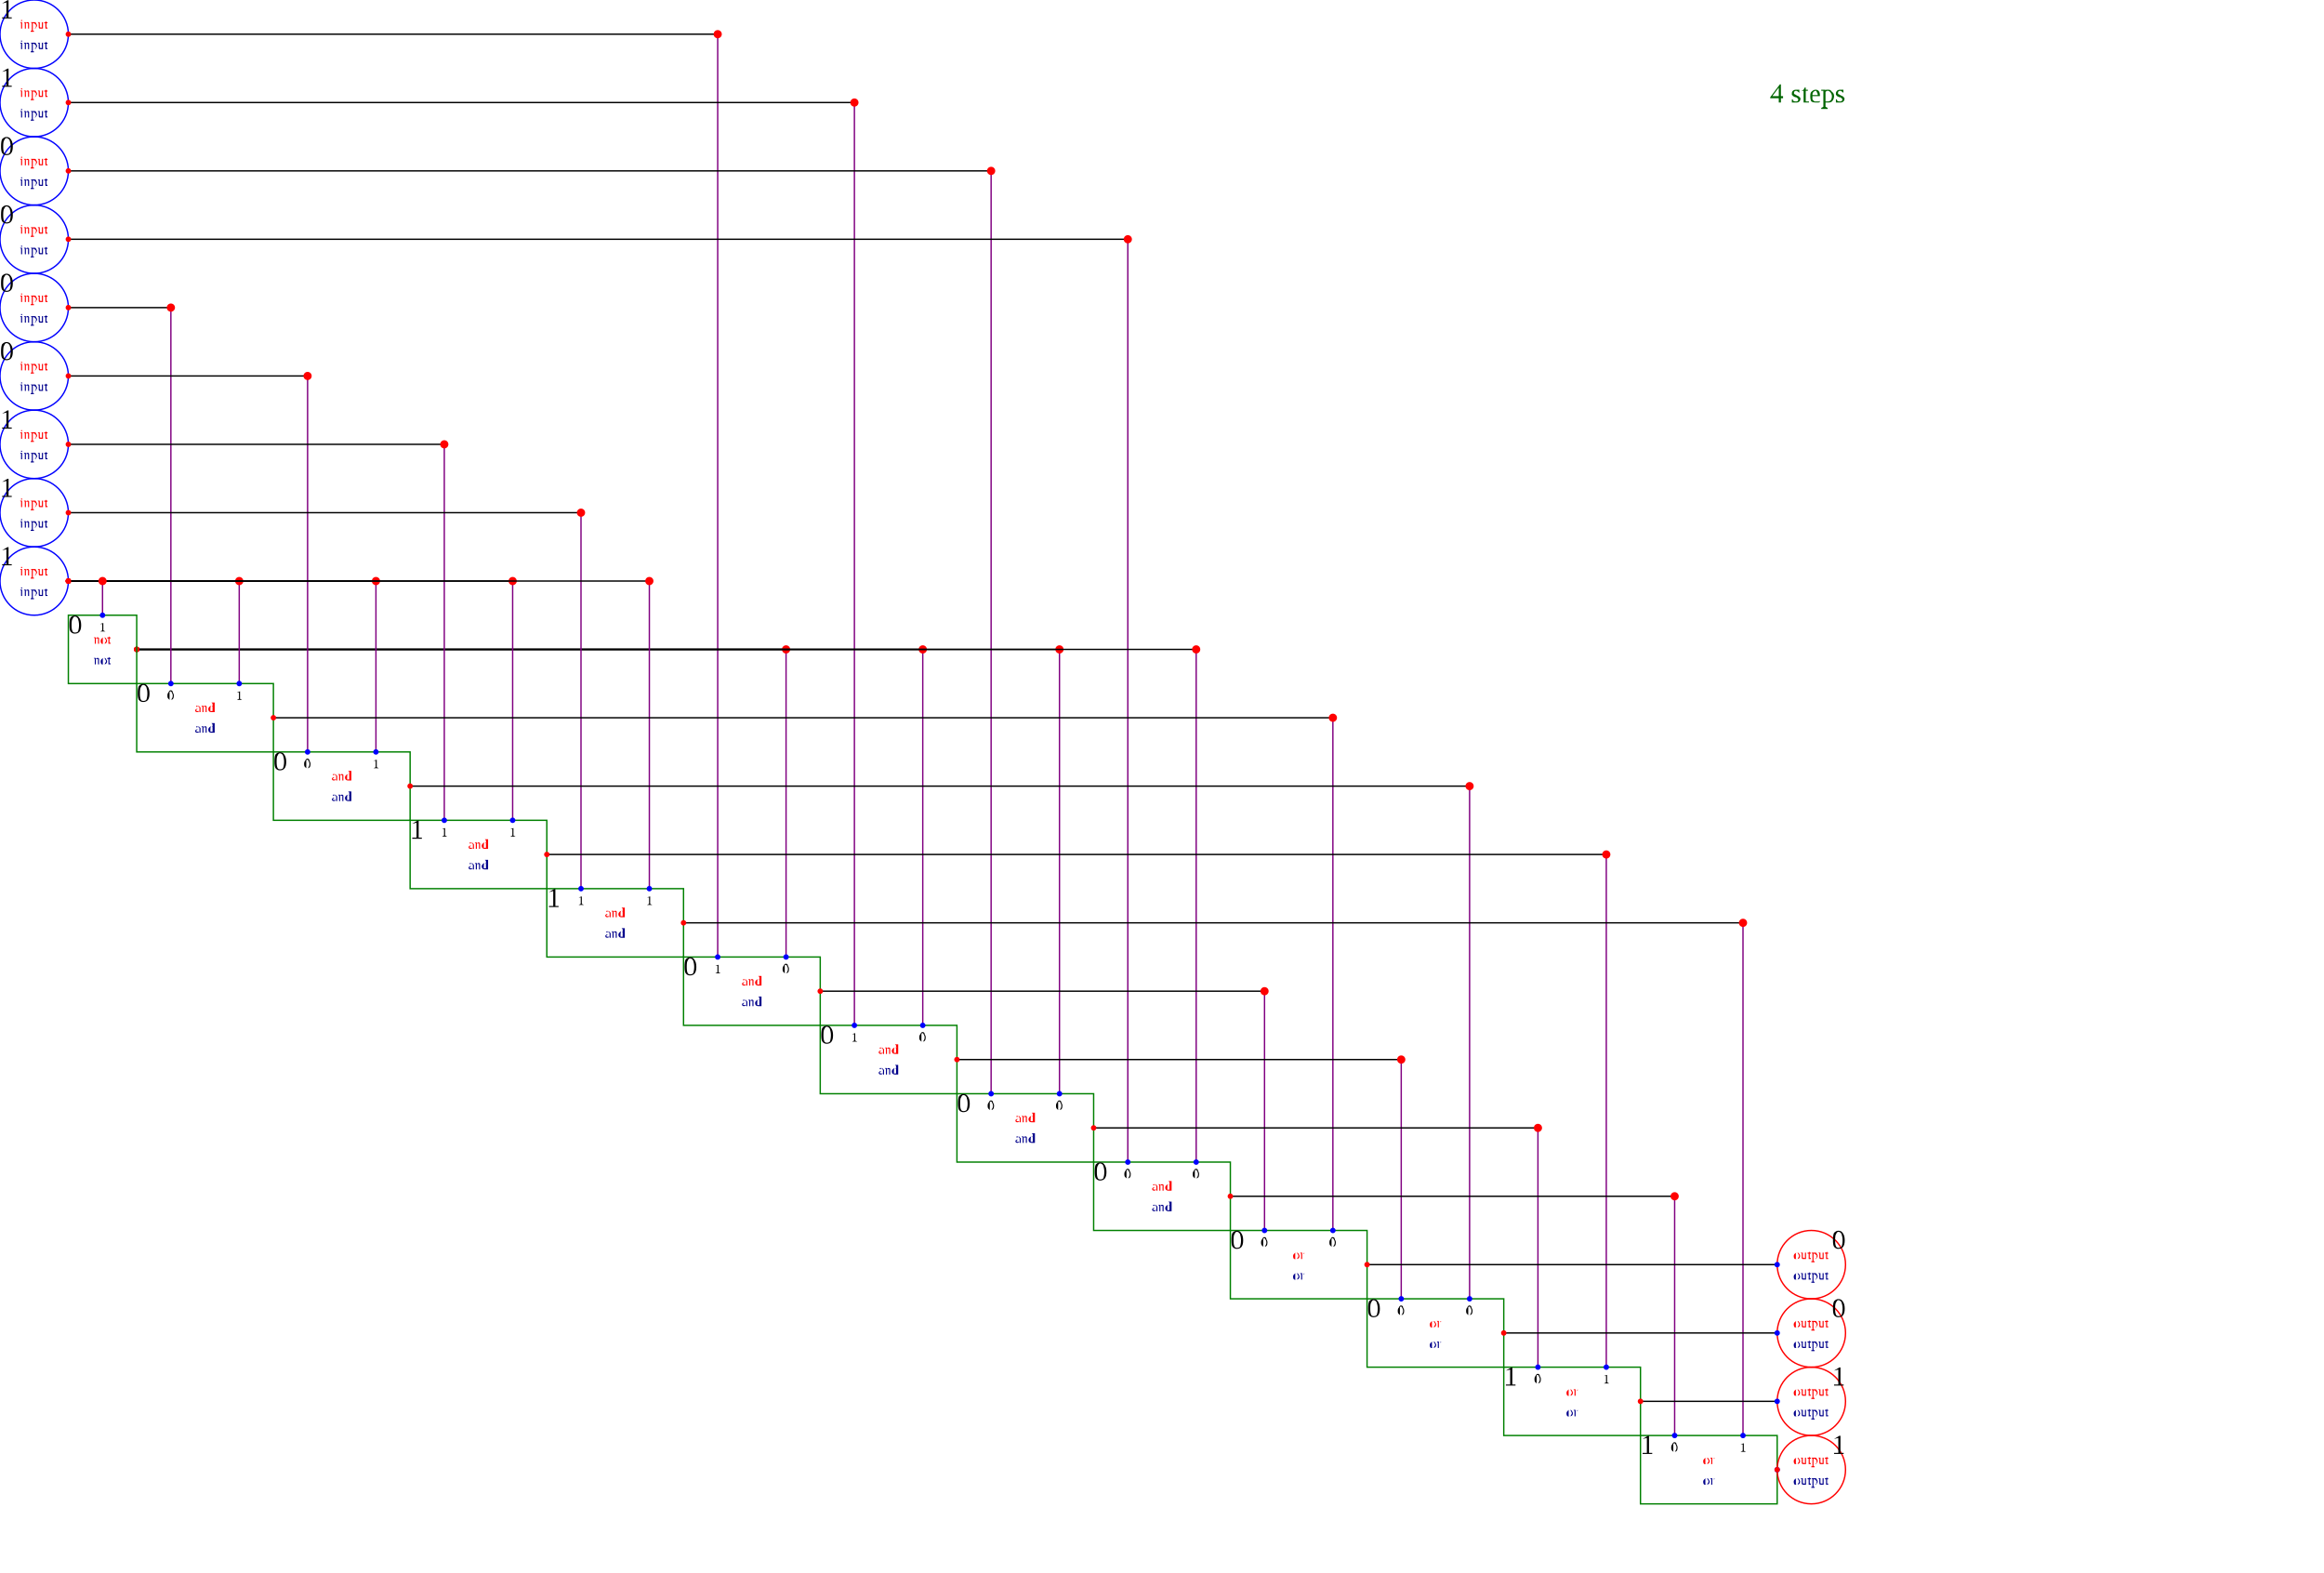
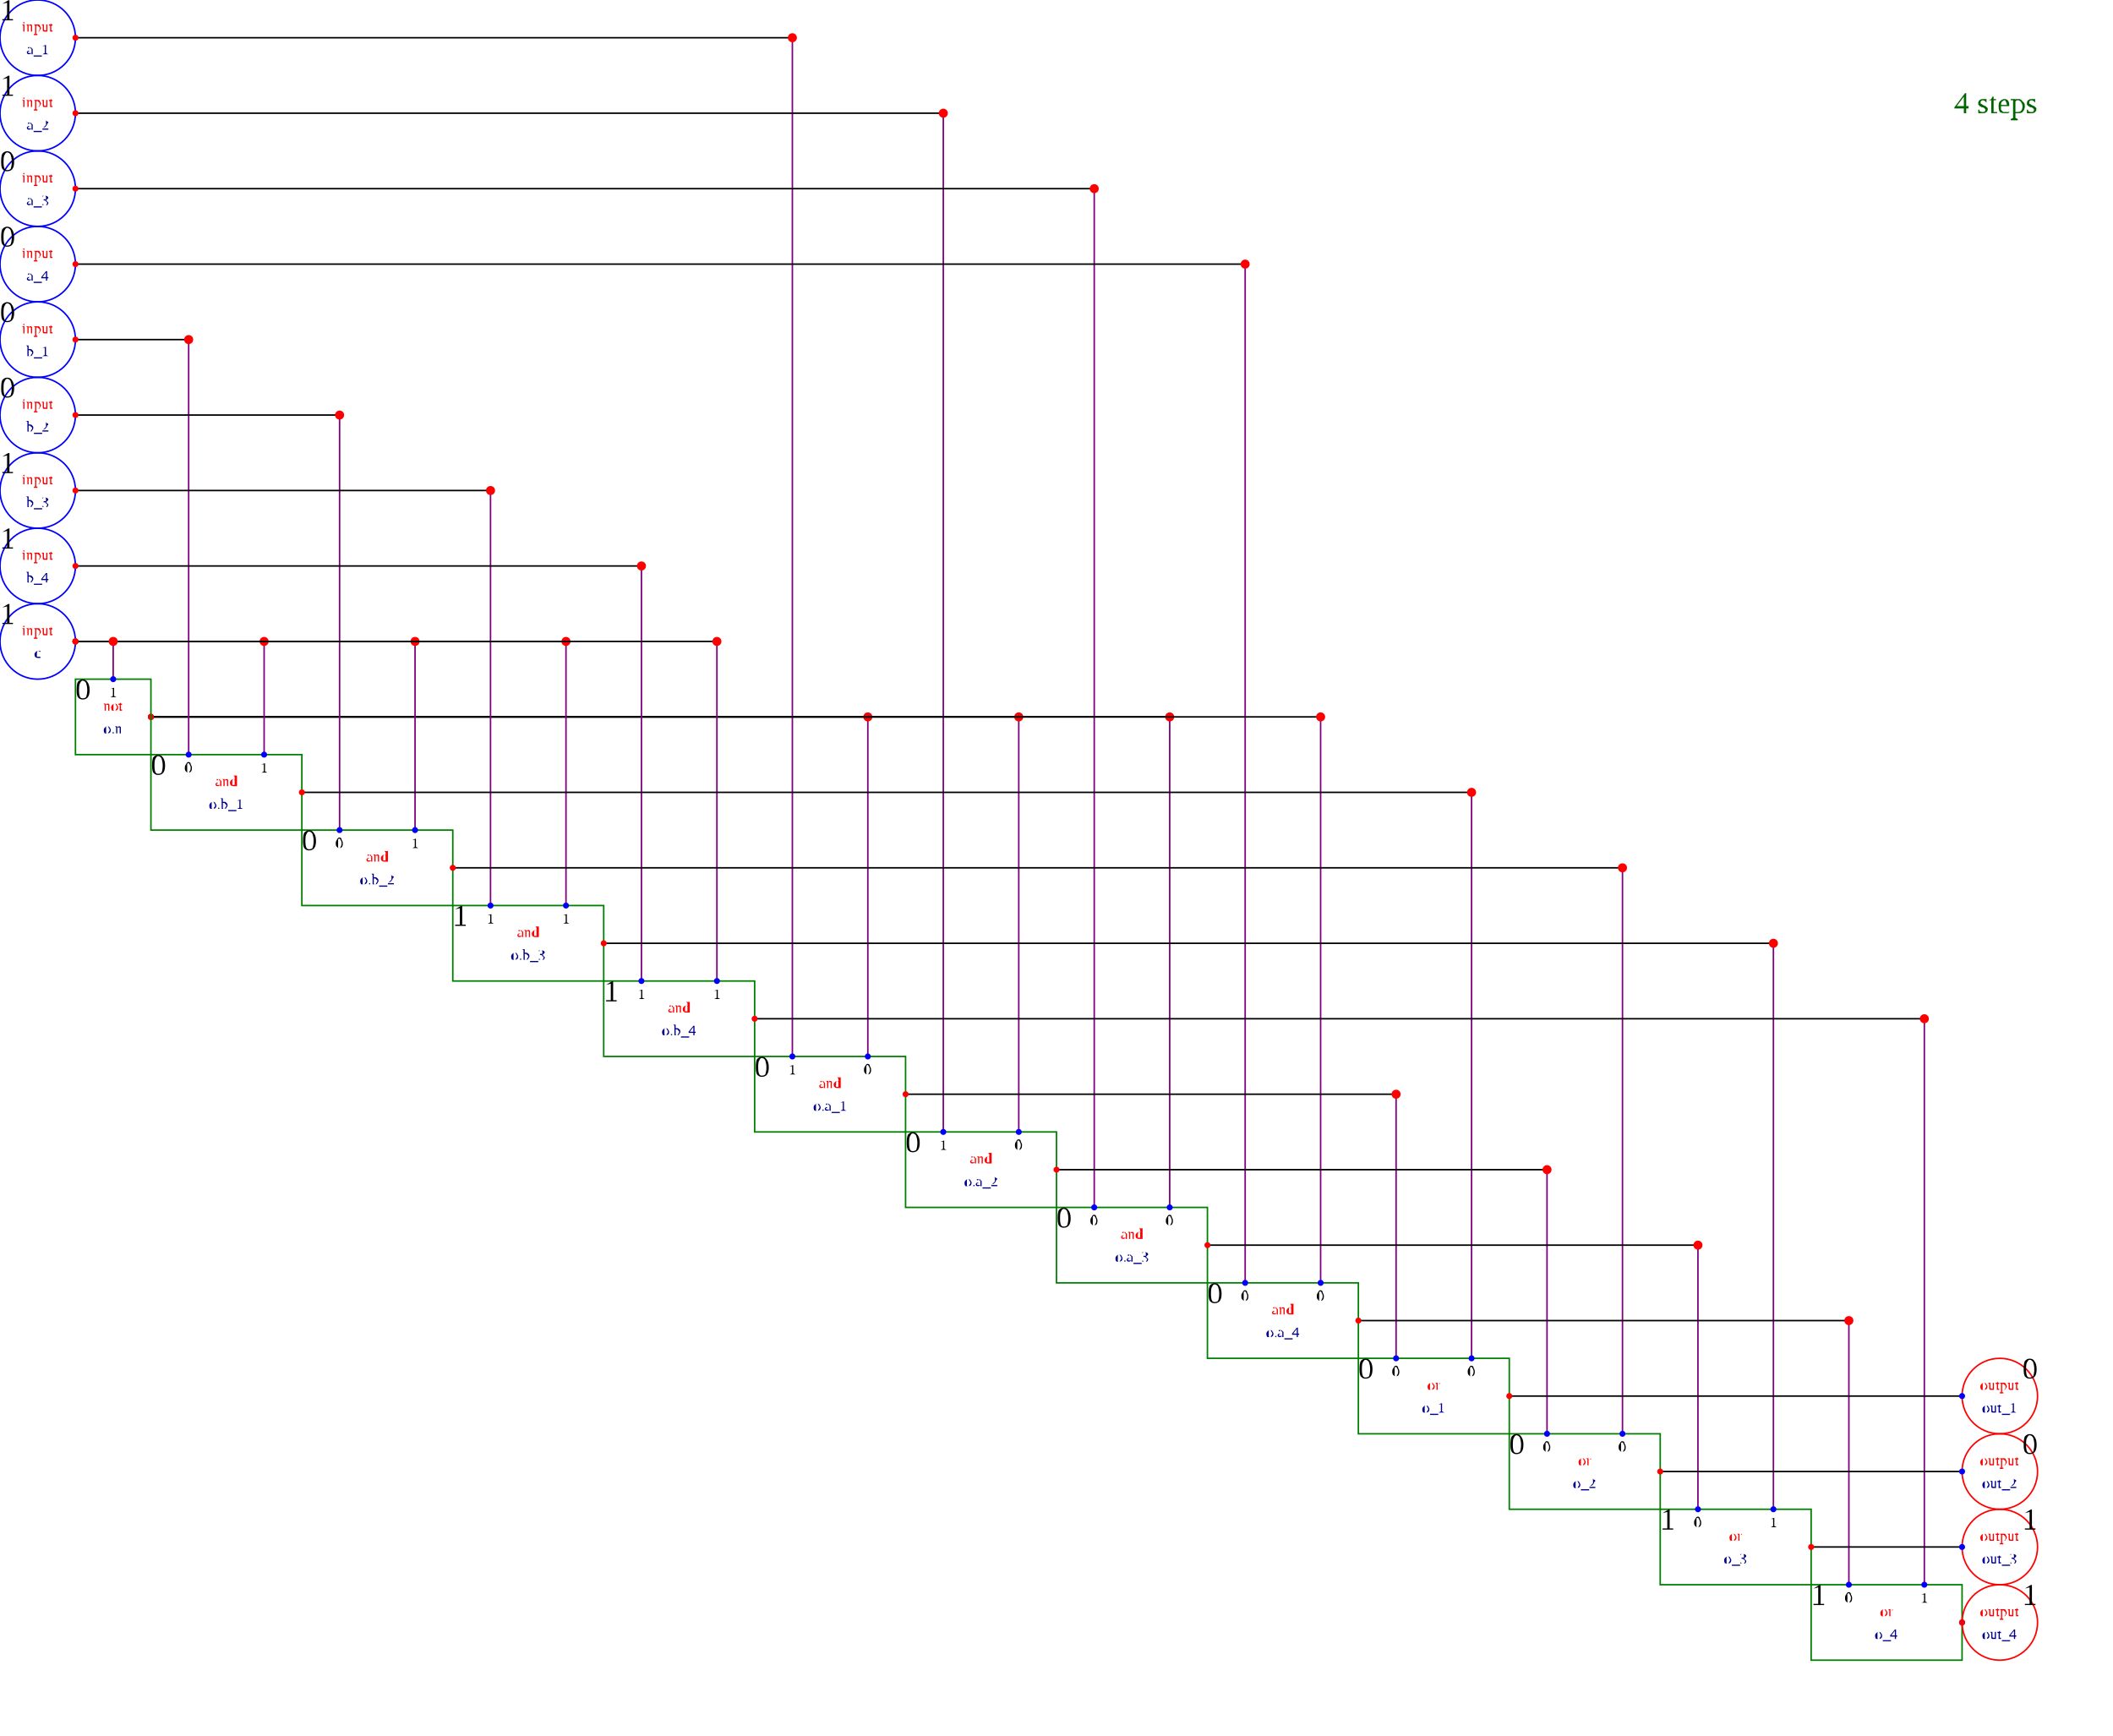
- <svg xmlns="http://www.w3.org/2000/svg" height="100%" viewBox="0 0 34 23" width="100%">
+ <svg xmlns="http://www.w3.org/2000/svg" height="100%" viewBox="0 0 28 23" width="100%">
  <text fill="darkGreen" font-size="0.4" stroke-width="0.04" text-anchor="end" x="27" y="1.5">4 steps</text>
  <circle cx="0.5" cy="0.5" fill="transparent" font-size="0.2" r="0.5" stroke="blue" stroke-width="0.02" />
  <text dominant-baseline="hanging" fill="black" font-size="0.4" stroke-width="0.04" text-anchor="start" x="0" y="0">1</text>
  <text dominant-baseline="auto" fill="red" font-size="0.2" stroke-width="0.02" text-anchor="middle" x="0.5" y="0.417">input</text>
-   <text dominant-baseline="hanging" fill="darkblue" font-size="0.2" stroke-width="0.02" text-anchor="middle" x="0.5" y="0.583">input</text>
+   <text dominant-baseline="hanging" fill="darkblue" font-size="0.2" stroke-width="0.02" text-anchor="middle" x="0.5" y="0.583">a_1</text>
  <circle cx="0.5" cy="1.5" fill="transparent" font-size="0.2" r="0.5" stroke="blue" stroke-width="0.02" />
  <text dominant-baseline="hanging" fill="black" font-size="0.4" stroke-width="0.04" text-anchor="start" x="0" y="1">1</text>
  <text dominant-baseline="auto" fill="red" font-size="0.2" stroke-width="0.02" text-anchor="middle" x="0.5" y="1.417">input</text>
-   <text dominant-baseline="hanging" fill="darkblue" font-size="0.2" stroke-width="0.02" text-anchor="middle" x="0.5" y="1.583">input</text>
+   <text dominant-baseline="hanging" fill="darkblue" font-size="0.2" stroke-width="0.02" text-anchor="middle" x="0.5" y="1.583">a_2</text>
  <circle cx="0.5" cy="2.5" fill="transparent" font-size="0.2" r="0.5" stroke="blue" stroke-width="0.02" />
  <text dominant-baseline="hanging" fill="black" font-size="0.4" stroke-width="0.04" text-anchor="start" x="0" y="2">0</text>
  <text dominant-baseline="auto" fill="red" font-size="0.2" stroke-width="0.02" text-anchor="middle" x="0.5" y="2.417">input</text>
-   <text dominant-baseline="hanging" fill="darkblue" font-size="0.2" stroke-width="0.02" text-anchor="middle" x="0.5" y="2.583">input</text>
+   <text dominant-baseline="hanging" fill="darkblue" font-size="0.2" stroke-width="0.02" text-anchor="middle" x="0.5" y="2.583">a_3</text>
  <circle cx="0.5" cy="3.5" fill="transparent" font-size="0.2" r="0.5" stroke="blue" stroke-width="0.02" />
  <text dominant-baseline="hanging" fill="black" font-size="0.4" stroke-width="0.04" text-anchor="start" x="0" y="3">0</text>
  <text dominant-baseline="auto" fill="red" font-size="0.2" stroke-width="0.02" text-anchor="middle" x="0.5" y="3.417">input</text>
-   <text dominant-baseline="hanging" fill="darkblue" font-size="0.2" stroke-width="0.02" text-anchor="middle" x="0.5" y="3.583">input</text>
+   <text dominant-baseline="hanging" fill="darkblue" font-size="0.2" stroke-width="0.02" text-anchor="middle" x="0.5" y="3.583">a_4</text>
  <circle cx="0.5" cy="4.5" fill="transparent" font-size="0.2" r="0.5" stroke="blue" stroke-width="0.02" />
  <text dominant-baseline="hanging" fill="black" font-size="0.4" stroke-width="0.04" text-anchor="start" x="0" y="4">0</text>
  <text dominant-baseline="auto" fill="red" font-size="0.2" stroke-width="0.02" text-anchor="middle" x="0.5" y="4.417">input</text>
-   <text dominant-baseline="hanging" fill="darkblue" font-size="0.2" stroke-width="0.02" text-anchor="middle" x="0.5" y="4.583">input</text>
+   <text dominant-baseline="hanging" fill="darkblue" font-size="0.2" stroke-width="0.02" text-anchor="middle" x="0.5" y="4.583">b_1</text>
  <circle cx="0.5" cy="5.5" fill="transparent" font-size="0.2" r="0.5" stroke="blue" stroke-width="0.02" />
  <text dominant-baseline="hanging" fill="black" font-size="0.4" stroke-width="0.04" text-anchor="start" x="0" y="5">0</text>
  <text dominant-baseline="auto" fill="red" font-size="0.2" stroke-width="0.02" text-anchor="middle" x="0.5" y="5.417">input</text>
-   <text dominant-baseline="hanging" fill="darkblue" font-size="0.2" stroke-width="0.02" text-anchor="middle" x="0.5" y="5.583">input</text>
+   <text dominant-baseline="hanging" fill="darkblue" font-size="0.2" stroke-width="0.02" text-anchor="middle" x="0.5" y="5.583">b_2</text>
  <circle cx="0.5" cy="6.5" fill="transparent" font-size="0.2" r="0.5" stroke="blue" stroke-width="0.02" />
  <text dominant-baseline="hanging" fill="black" font-size="0.4" stroke-width="0.04" text-anchor="start" x="0" y="6">1</text>
  <text dominant-baseline="auto" fill="red" font-size="0.2" stroke-width="0.02" text-anchor="middle" x="0.5" y="6.417">input</text>
-   <text dominant-baseline="hanging" fill="darkblue" font-size="0.2" stroke-width="0.02" text-anchor="middle" x="0.5" y="6.583">input</text>
+   <text dominant-baseline="hanging" fill="darkblue" font-size="0.2" stroke-width="0.02" text-anchor="middle" x="0.5" y="6.583">b_3</text>
  <circle cx="0.5" cy="7.5" fill="transparent" font-size="0.2" r="0.5" stroke="blue" stroke-width="0.02" />
  <text dominant-baseline="hanging" fill="black" font-size="0.4" stroke-width="0.04" text-anchor="start" x="0" y="7">1</text>
  <text dominant-baseline="auto" fill="red" font-size="0.2" stroke-width="0.02" text-anchor="middle" x="0.5" y="7.417">input</text>
-   <text dominant-baseline="hanging" fill="darkblue" font-size="0.2" stroke-width="0.02" text-anchor="middle" x="0.5" y="7.583">input</text>
+   <text dominant-baseline="hanging" fill="darkblue" font-size="0.2" stroke-width="0.02" text-anchor="middle" x="0.5" y="7.583">b_4</text>
  <circle cx="0.5" cy="8.5" fill="transparent" font-size="0.2" r="0.5" stroke="blue" stroke-width="0.02" />
  <text dominant-baseline="hanging" fill="black" font-size="0.4" stroke-width="0.04" text-anchor="start" x="0" y="8">1</text>
  <text dominant-baseline="auto" fill="red" font-size="0.2" stroke-width="0.02" text-anchor="middle" x="0.5" y="8.417">input</text>
-   <text dominant-baseline="hanging" fill="darkblue" font-size="0.2" stroke-width="0.02" text-anchor="middle" x="0.5" y="8.583">input</text>
+   <text dominant-baseline="hanging" fill="darkblue" font-size="0.2" stroke-width="0.02" text-anchor="middle" x="0.5" y="8.583">c</text>
  <rect fill="transparent" font-size="0.2" height="1" stroke="green" stroke-width="0.02" width="2" x="10" y="14" />
  <text dominant-baseline="hanging" fill="black" font-size="0.4" stroke-width="0.04" text-anchor="start" x="10" y="14">0</text>
  <text dominant-baseline="auto" fill="red" font-size="0.2" stroke-width="0.02" text-anchor="middle" x="11" y="14.417">and</text>
-   <text dominant-baseline="hanging" fill="darkblue" font-size="0.2" stroke-width="0.02" text-anchor="middle" x="11" y="14.583">and</text>
+   <text dominant-baseline="hanging" fill="darkblue" font-size="0.2" stroke-width="0.02" text-anchor="middle" x="11" y="14.583">o.a_1</text>
  <line font-size="0.2" stroke="black" stroke-width="0.02" x1="1" x2="10.5" y1="0.5" y2="0.5" />
  <line font-size="0.2" stroke="purple" stroke-width="0.02" x1="10.5" x2="10.5" y1="0.5" y2="14" />
  <circle cx="10.5" cy="0.5" fill="red" font-size="0.2" r="0.06" stroke-width="0.02" />
  <circle cx="10.5" cy="14" fill="blue" font-size="0.2" r="0.04" stroke-width="0.02" />
  <circle cx="1" cy="0.5" fill="red" font-size="0.2" r="0.04" stroke-width="0.02" />
  <text dominant-baseline="hanging" fill="black" font-size="0.2" stroke-width="0.02" text-anchor="middle" x="10.5" y="14.1">1</text>
  <line font-size="0.2" stroke="black" stroke-width="0.02" x1="2" x2="11.5" y1="9.5" y2="9.5" />
  <line font-size="0.2" stroke="purple" stroke-width="0.02" x1="11.5" x2="11.5" y1="9.5" y2="14" />
  <circle cx="11.5" cy="9.5" fill="red" font-size="0.2" r="0.06" stroke-width="0.02" />
  <circle cx="11.5" cy="14" fill="blue" font-size="0.2" r="0.04" stroke-width="0.02" />
  <circle cx="2" cy="9.5" fill="red" font-size="0.2" r="0.04" stroke-width="0.02" />
  <text dominant-baseline="hanging" fill="black" font-size="0.2" stroke-width="0.02" text-anchor="middle" x="11.5" y="14.1">0</text>
  <rect fill="transparent" font-size="0.2" height="1" stroke="green" stroke-width="0.02" width="2" x="12" y="15" />
  <text dominant-baseline="hanging" fill="black" font-size="0.4" stroke-width="0.04" text-anchor="start" x="12" y="15">0</text>
  <text dominant-baseline="auto" fill="red" font-size="0.2" stroke-width="0.02" text-anchor="middle" x="13" y="15.417">and</text>
-   <text dominant-baseline="hanging" fill="darkblue" font-size="0.2" stroke-width="0.02" text-anchor="middle" x="13" y="15.583">and</text>
+   <text dominant-baseline="hanging" fill="darkblue" font-size="0.2" stroke-width="0.02" text-anchor="middle" x="13" y="15.583">o.a_2</text>
  <line font-size="0.2" stroke="black" stroke-width="0.02" x1="1" x2="12.5" y1="1.5" y2="1.5" />
  <line font-size="0.2" stroke="purple" stroke-width="0.02" x1="12.5" x2="12.5" y1="1.5" y2="15" />
  <circle cx="12.5" cy="1.5" fill="red" font-size="0.2" r="0.06" stroke-width="0.02" />
  <circle cx="12.5" cy="15" fill="blue" font-size="0.2" r="0.04" stroke-width="0.02" />
  <circle cx="1" cy="1.5" fill="red" font-size="0.2" r="0.04" stroke-width="0.02" />
  <text dominant-baseline="hanging" fill="black" font-size="0.2" stroke-width="0.02" text-anchor="middle" x="12.5" y="15.1">1</text>
  <line font-size="0.2" stroke="black" stroke-width="0.02" x1="2" x2="13.5" y1="9.5" y2="9.5" />
  <line font-size="0.2" stroke="purple" stroke-width="0.02" x1="13.5" x2="13.5" y1="9.5" y2="15" />
  <circle cx="13.5" cy="9.5" fill="red" font-size="0.2" r="0.06" stroke-width="0.02" />
  <circle cx="13.5" cy="15" fill="blue" font-size="0.2" r="0.04" stroke-width="0.02" />
  <circle cx="2" cy="9.5" fill="red" font-size="0.2" r="0.04" stroke-width="0.02" />
  <text dominant-baseline="hanging" fill="black" font-size="0.2" stroke-width="0.02" text-anchor="middle" x="13.5" y="15.1">0</text>
  <rect fill="transparent" font-size="0.2" height="1" stroke="green" stroke-width="0.02" width="2" x="14" y="16" />
  <text dominant-baseline="hanging" fill="black" font-size="0.4" stroke-width="0.04" text-anchor="start" x="14" y="16">0</text>
  <text dominant-baseline="auto" fill="red" font-size="0.2" stroke-width="0.02" text-anchor="middle" x="15" y="16.417">and</text>
-   <text dominant-baseline="hanging" fill="darkblue" font-size="0.2" stroke-width="0.02" text-anchor="middle" x="15" y="16.583">and</text>
+   <text dominant-baseline="hanging" fill="darkblue" font-size="0.2" stroke-width="0.02" text-anchor="middle" x="15" y="16.583">o.a_3</text>
  <line font-size="0.2" stroke="black" stroke-width="0.02" x1="1" x2="14.5" y1="2.5" y2="2.5" />
  <line font-size="0.2" stroke="purple" stroke-width="0.02" x1="14.5" x2="14.5" y1="2.5" y2="16" />
  <circle cx="14.5" cy="2.5" fill="red" font-size="0.2" r="0.06" stroke-width="0.02" />
  <circle cx="14.5" cy="16" fill="blue" font-size="0.2" r="0.04" stroke-width="0.02" />
  <circle cx="1" cy="2.5" fill="red" font-size="0.2" r="0.04" stroke-width="0.02" />
  <text dominant-baseline="hanging" fill="black" font-size="0.2" stroke-width="0.02" text-anchor="middle" x="14.5" y="16.1">0</text>
  <line font-size="0.2" stroke="black" stroke-width="0.02" x1="2" x2="15.5" y1="9.5" y2="9.5" />
  <line font-size="0.2" stroke="purple" stroke-width="0.02" x1="15.5" x2="15.5" y1="9.5" y2="16" />
  <circle cx="15.5" cy="9.5" fill="red" font-size="0.2" r="0.06" stroke-width="0.02" />
  <circle cx="15.5" cy="16" fill="blue" font-size="0.2" r="0.04" stroke-width="0.02" />
  <circle cx="2" cy="9.5" fill="red" font-size="0.2" r="0.04" stroke-width="0.02" />
  <text dominant-baseline="hanging" fill="black" font-size="0.2" stroke-width="0.02" text-anchor="middle" x="15.5" y="16.1">0</text>
  <rect fill="transparent" font-size="0.2" height="1" stroke="green" stroke-width="0.02" width="2" x="16" y="17" />
  <text dominant-baseline="hanging" fill="black" font-size="0.4" stroke-width="0.04" text-anchor="start" x="16" y="17">0</text>
  <text dominant-baseline="auto" fill="red" font-size="0.2" stroke-width="0.02" text-anchor="middle" x="17" y="17.417">and</text>
-   <text dominant-baseline="hanging" fill="darkblue" font-size="0.2" stroke-width="0.02" text-anchor="middle" x="17" y="17.583">and</text>
+   <text dominant-baseline="hanging" fill="darkblue" font-size="0.2" stroke-width="0.02" text-anchor="middle" x="17" y="17.583">o.a_4</text>
  <line font-size="0.2" stroke="black" stroke-width="0.02" x1="1" x2="16.5" y1="3.5" y2="3.5" />
  <line font-size="0.2" stroke="purple" stroke-width="0.02" x1="16.5" x2="16.5" y1="3.5" y2="17" />
  <circle cx="16.5" cy="3.5" fill="red" font-size="0.2" r="0.06" stroke-width="0.02" />
  <circle cx="16.5" cy="17" fill="blue" font-size="0.2" r="0.04" stroke-width="0.02" />
  <circle cx="1" cy="3.5" fill="red" font-size="0.2" r="0.04" stroke-width="0.02" />
  <text dominant-baseline="hanging" fill="black" font-size="0.2" stroke-width="0.02" text-anchor="middle" x="16.5" y="17.1">0</text>
  <line font-size="0.2" stroke="black" stroke-width="0.02" x1="2" x2="17.5" y1="9.5" y2="9.5" />
  <line font-size="0.2" stroke="purple" stroke-width="0.02" x1="17.5" x2="17.5" y1="9.5" y2="17" />
  <circle cx="17.5" cy="9.5" fill="red" font-size="0.2" r="0.06" stroke-width="0.02" />
  <circle cx="17.5" cy="17" fill="blue" font-size="0.2" r="0.04" stroke-width="0.02" />
  <circle cx="2" cy="9.5" fill="red" font-size="0.2" r="0.04" stroke-width="0.02" />
  <text dominant-baseline="hanging" fill="black" font-size="0.2" stroke-width="0.02" text-anchor="middle" x="17.5" y="17.1">0</text>
  <rect fill="transparent" font-size="0.2" height="1" stroke="green" stroke-width="0.02" width="2" x="2" y="10" />
  <text dominant-baseline="hanging" fill="black" font-size="0.4" stroke-width="0.04" text-anchor="start" x="2" y="10">0</text>
  <text dominant-baseline="auto" fill="red" font-size="0.2" stroke-width="0.02" text-anchor="middle" x="3" y="10.417">and</text>
-   <text dominant-baseline="hanging" fill="darkblue" font-size="0.2" stroke-width="0.02" text-anchor="middle" x="3" y="10.583">and</text>
+   <text dominant-baseline="hanging" fill="darkblue" font-size="0.2" stroke-width="0.02" text-anchor="middle" x="3" y="10.583">o.b_1</text>
  <line font-size="0.2" stroke="black" stroke-width="0.02" x1="1" x2="2.5" y1="4.5" y2="4.5" />
  <line font-size="0.2" stroke="purple" stroke-width="0.02" x1="2.5" x2="2.5" y1="4.5" y2="10" />
  <circle cx="2.5" cy="4.5" fill="red" font-size="0.2" r="0.06" stroke-width="0.02" />
  <circle cx="2.5" cy="10" fill="blue" font-size="0.2" r="0.04" stroke-width="0.02" />
  <circle cx="1" cy="4.5" fill="red" font-size="0.2" r="0.04" stroke-width="0.02" />
  <text dominant-baseline="hanging" fill="black" font-size="0.2" stroke-width="0.02" text-anchor="middle" x="2.5" y="10.1">0</text>
  <line font-size="0.2" stroke="black" stroke-width="0.02" x1="1" x2="3.5" y1="8.5" y2="8.5" />
  <line font-size="0.2" stroke="purple" stroke-width="0.02" x1="3.5" x2="3.5" y1="8.5" y2="10" />
  <circle cx="3.5" cy="8.5" fill="red" font-size="0.2" r="0.06" stroke-width="0.02" />
  <circle cx="3.5" cy="10" fill="blue" font-size="0.2" r="0.04" stroke-width="0.02" />
  <circle cx="1" cy="8.5" fill="red" font-size="0.2" r="0.04" stroke-width="0.02" />
  <text dominant-baseline="hanging" fill="black" font-size="0.2" stroke-width="0.02" text-anchor="middle" x="3.5" y="10.1">1</text>
  <rect fill="transparent" font-size="0.2" height="1" stroke="green" stroke-width="0.02" width="2" x="4" y="11" />
  <text dominant-baseline="hanging" fill="black" font-size="0.4" stroke-width="0.04" text-anchor="start" x="4" y="11">0</text>
  <text dominant-baseline="auto" fill="red" font-size="0.2" stroke-width="0.02" text-anchor="middle" x="5" y="11.417">and</text>
-   <text dominant-baseline="hanging" fill="darkblue" font-size="0.2" stroke-width="0.02" text-anchor="middle" x="5" y="11.583">and</text>
+   <text dominant-baseline="hanging" fill="darkblue" font-size="0.2" stroke-width="0.02" text-anchor="middle" x="5" y="11.583">o.b_2</text>
  <line font-size="0.2" stroke="black" stroke-width="0.02" x1="1" x2="4.5" y1="5.5" y2="5.5" />
  <line font-size="0.2" stroke="purple" stroke-width="0.02" x1="4.5" x2="4.5" y1="5.5" y2="11" />
  <circle cx="4.5" cy="5.5" fill="red" font-size="0.2" r="0.06" stroke-width="0.02" />
  <circle cx="4.5" cy="11" fill="blue" font-size="0.2" r="0.04" stroke-width="0.02" />
  <circle cx="1" cy="5.5" fill="red" font-size="0.2" r="0.04" stroke-width="0.02" />
  <text dominant-baseline="hanging" fill="black" font-size="0.2" stroke-width="0.02" text-anchor="middle" x="4.5" y="11.1">0</text>
  <line font-size="0.2" stroke="black" stroke-width="0.02" x1="1" x2="5.5" y1="8.5" y2="8.5" />
  <line font-size="0.2" stroke="purple" stroke-width="0.02" x1="5.5" x2="5.5" y1="8.5" y2="11" />
  <circle cx="5.5" cy="8.5" fill="red" font-size="0.2" r="0.06" stroke-width="0.02" />
  <circle cx="5.5" cy="11" fill="blue" font-size="0.2" r="0.04" stroke-width="0.02" />
  <circle cx="1" cy="8.5" fill="red" font-size="0.2" r="0.04" stroke-width="0.02" />
  <text dominant-baseline="hanging" fill="black" font-size="0.2" stroke-width="0.02" text-anchor="middle" x="5.5" y="11.1">1</text>
  <rect fill="transparent" font-size="0.2" height="1" stroke="green" stroke-width="0.02" width="2" x="6" y="12" />
  <text dominant-baseline="hanging" fill="black" font-size="0.4" stroke-width="0.04" text-anchor="start" x="6" y="12">1</text>
  <text dominant-baseline="auto" fill="red" font-size="0.2" stroke-width="0.02" text-anchor="middle" x="7" y="12.417">and</text>
-   <text dominant-baseline="hanging" fill="darkblue" font-size="0.2" stroke-width="0.02" text-anchor="middle" x="7" y="12.583">and</text>
+   <text dominant-baseline="hanging" fill="darkblue" font-size="0.2" stroke-width="0.02" text-anchor="middle" x="7" y="12.583">o.b_3</text>
  <line font-size="0.2" stroke="black" stroke-width="0.02" x1="1" x2="6.5" y1="6.5" y2="6.5" />
  <line font-size="0.2" stroke="purple" stroke-width="0.02" x1="6.5" x2="6.5" y1="6.5" y2="12" />
  <circle cx="6.5" cy="6.5" fill="red" font-size="0.2" r="0.06" stroke-width="0.02" />
  <circle cx="6.5" cy="12" fill="blue" font-size="0.2" r="0.04" stroke-width="0.02" />
  <circle cx="1" cy="6.5" fill="red" font-size="0.2" r="0.04" stroke-width="0.02" />
  <text dominant-baseline="hanging" fill="black" font-size="0.2" stroke-width="0.02" text-anchor="middle" x="6.5" y="12.1">1</text>
  <line font-size="0.2" stroke="black" stroke-width="0.02" x1="1" x2="7.5" y1="8.5" y2="8.5" />
  <line font-size="0.2" stroke="purple" stroke-width="0.02" x1="7.5" x2="7.5" y1="8.5" y2="12" />
  <circle cx="7.5" cy="8.5" fill="red" font-size="0.2" r="0.06" stroke-width="0.02" />
  <circle cx="7.5" cy="12" fill="blue" font-size="0.2" r="0.04" stroke-width="0.02" />
  <circle cx="1" cy="8.5" fill="red" font-size="0.2" r="0.04" stroke-width="0.02" />
  <text dominant-baseline="hanging" fill="black" font-size="0.2" stroke-width="0.02" text-anchor="middle" x="7.5" y="12.1">1</text>
  <rect fill="transparent" font-size="0.2" height="1" stroke="green" stroke-width="0.02" width="2" x="8" y="13" />
  <text dominant-baseline="hanging" fill="black" font-size="0.4" stroke-width="0.04" text-anchor="start" x="8" y="13">1</text>
  <text dominant-baseline="auto" fill="red" font-size="0.2" stroke-width="0.02" text-anchor="middle" x="9" y="13.417">and</text>
-   <text dominant-baseline="hanging" fill="darkblue" font-size="0.2" stroke-width="0.02" text-anchor="middle" x="9" y="13.583">and</text>
+   <text dominant-baseline="hanging" fill="darkblue" font-size="0.2" stroke-width="0.02" text-anchor="middle" x="9" y="13.583">o.b_4</text>
  <line font-size="0.2" stroke="black" stroke-width="0.02" x1="1" x2="8.5" y1="7.5" y2="7.5" />
  <line font-size="0.2" stroke="purple" stroke-width="0.02" x1="8.5" x2="8.5" y1="7.5" y2="13" />
  <circle cx="8.5" cy="7.5" fill="red" font-size="0.2" r="0.06" stroke-width="0.02" />
  <circle cx="8.5" cy="13" fill="blue" font-size="0.2" r="0.04" stroke-width="0.02" />
  <circle cx="1" cy="7.5" fill="red" font-size="0.2" r="0.04" stroke-width="0.02" />
  <text dominant-baseline="hanging" fill="black" font-size="0.2" stroke-width="0.02" text-anchor="middle" x="8.5" y="13.1">1</text>
  <line font-size="0.2" stroke="black" stroke-width="0.02" x1="1" x2="9.5" y1="8.5" y2="8.5" />
  <line font-size="0.2" stroke="purple" stroke-width="0.02" x1="9.5" x2="9.5" y1="8.5" y2="13" />
  <circle cx="9.5" cy="8.5" fill="red" font-size="0.2" r="0.06" stroke-width="0.02" />
  <circle cx="9.5" cy="13" fill="blue" font-size="0.2" r="0.04" stroke-width="0.02" />
  <circle cx="1" cy="8.5" fill="red" font-size="0.2" r="0.04" stroke-width="0.02" />
  <text dominant-baseline="hanging" fill="black" font-size="0.2" stroke-width="0.02" text-anchor="middle" x="9.5" y="13.1">1</text>
  <rect fill="transparent" font-size="0.2" height="1" stroke="green" stroke-width="0.02" width="1" x="1" y="9" />
  <text dominant-baseline="hanging" fill="black" font-size="0.4" stroke-width="0.04" text-anchor="start" x="1" y="9">0</text>
  <text dominant-baseline="auto" fill="red" font-size="0.2" stroke-width="0.02" text-anchor="middle" x="1.5" y="9.417">not</text>
-   <text dominant-baseline="hanging" fill="darkblue" font-size="0.2" stroke-width="0.02" text-anchor="middle" x="1.5" y="9.583">not</text>
+   <text dominant-baseline="hanging" fill="darkblue" font-size="0.2" stroke-width="0.02" text-anchor="middle" x="1.5" y="9.583">o.n</text>
  <line font-size="0.2" stroke="black" stroke-width="0.02" x1="1" x2="1.5" y1="8.5" y2="8.5" />
  <line font-size="0.2" stroke="purple" stroke-width="0.02" x1="1.5" x2="1.5" y1="8.5" y2="9" />
  <circle cx="1.5" cy="8.5" fill="red" font-size="0.2" r="0.06" stroke-width="0.02" />
  <circle cx="1.5" cy="9" fill="blue" font-size="0.2" r="0.04" stroke-width="0.02" />
  <circle cx="1" cy="8.5" fill="red" font-size="0.2" r="0.04" stroke-width="0.02" />
  <text dominant-baseline="hanging" fill="black" font-size="0.2" stroke-width="0.02" text-anchor="middle" x="1.5" y="9.1">1</text>
  <rect fill="transparent" font-size="0.2" height="1" stroke="green" stroke-width="0.02" width="2" x="18" y="18" />
  <text dominant-baseline="hanging" fill="black" font-size="0.4" stroke-width="0.04" text-anchor="start" x="18" y="18">0</text>
  <text dominant-baseline="auto" fill="red" font-size="0.2" stroke-width="0.02" text-anchor="middle" x="19" y="18.417">or</text>
-   <text dominant-baseline="hanging" fill="darkblue" font-size="0.2" stroke-width="0.02" text-anchor="middle" x="19" y="18.583">or</text>
+   <text dominant-baseline="hanging" fill="darkblue" font-size="0.2" stroke-width="0.02" text-anchor="middle" x="19" y="18.583">o_1</text>
  <line font-size="0.2" stroke="black" stroke-width="0.02" x1="12" x2="18.5" y1="14.5" y2="14.5" />
  <line font-size="0.2" stroke="purple" stroke-width="0.02" x1="18.5" x2="18.5" y1="14.5" y2="18" />
  <circle cx="18.5" cy="14.5" fill="red" font-size="0.2" r="0.06" stroke-width="0.02" />
  <circle cx="18.5" cy="18" fill="blue" font-size="0.2" r="0.04" stroke-width="0.02" />
  <circle cx="12" cy="14.5" fill="red" font-size="0.2" r="0.04" stroke-width="0.02" />
  <text dominant-baseline="hanging" fill="black" font-size="0.2" stroke-width="0.02" text-anchor="middle" x="18.5" y="18.1">0</text>
  <line font-size="0.2" stroke="black" stroke-width="0.02" x1="4" x2="19.5" y1="10.5" y2="10.5" />
  <line font-size="0.2" stroke="purple" stroke-width="0.02" x1="19.5" x2="19.5" y1="10.5" y2="18" />
  <circle cx="19.5" cy="10.5" fill="red" font-size="0.2" r="0.06" stroke-width="0.02" />
  <circle cx="19.5" cy="18" fill="blue" font-size="0.2" r="0.04" stroke-width="0.02" />
  <circle cx="4" cy="10.5" fill="red" font-size="0.2" r="0.04" stroke-width="0.02" />
  <text dominant-baseline="hanging" fill="black" font-size="0.2" stroke-width="0.02" text-anchor="middle" x="19.5" y="18.1">0</text>
  <rect fill="transparent" font-size="0.2" height="1" stroke="green" stroke-width="0.02" width="2" x="20" y="19" />
  <text dominant-baseline="hanging" fill="black" font-size="0.4" stroke-width="0.04" text-anchor="start" x="20" y="19">0</text>
  <text dominant-baseline="auto" fill="red" font-size="0.2" stroke-width="0.02" text-anchor="middle" x="21" y="19.417">or</text>
-   <text dominant-baseline="hanging" fill="darkblue" font-size="0.2" stroke-width="0.02" text-anchor="middle" x="21" y="19.583">or</text>
+   <text dominant-baseline="hanging" fill="darkblue" font-size="0.2" stroke-width="0.02" text-anchor="middle" x="21" y="19.583">o_2</text>
  <line font-size="0.2" stroke="black" stroke-width="0.02" x1="14" x2="20.5" y1="15.5" y2="15.5" />
  <line font-size="0.2" stroke="purple" stroke-width="0.02" x1="20.5" x2="20.5" y1="15.5" y2="19" />
  <circle cx="20.5" cy="15.5" fill="red" font-size="0.2" r="0.06" stroke-width="0.02" />
  <circle cx="20.5" cy="19" fill="blue" font-size="0.2" r="0.04" stroke-width="0.02" />
  <circle cx="14" cy="15.5" fill="red" font-size="0.2" r="0.04" stroke-width="0.02" />
  <text dominant-baseline="hanging" fill="black" font-size="0.2" stroke-width="0.02" text-anchor="middle" x="20.5" y="19.1">0</text>
  <line font-size="0.2" stroke="black" stroke-width="0.02" x1="6" x2="21.5" y1="11.5" y2="11.5" />
  <line font-size="0.2" stroke="purple" stroke-width="0.02" x1="21.5" x2="21.5" y1="11.5" y2="19" />
  <circle cx="21.5" cy="11.5" fill="red" font-size="0.2" r="0.06" stroke-width="0.02" />
  <circle cx="21.5" cy="19" fill="blue" font-size="0.2" r="0.04" stroke-width="0.02" />
  <circle cx="6" cy="11.5" fill="red" font-size="0.2" r="0.04" stroke-width="0.02" />
  <text dominant-baseline="hanging" fill="black" font-size="0.2" stroke-width="0.02" text-anchor="middle" x="21.5" y="19.1">0</text>
  <rect fill="transparent" font-size="0.2" height="1" stroke="green" stroke-width="0.02" width="2" x="22" y="20" />
  <text dominant-baseline="hanging" fill="black" font-size="0.4" stroke-width="0.04" text-anchor="start" x="22" y="20">1</text>
  <text dominant-baseline="auto" fill="red" font-size="0.2" stroke-width="0.02" text-anchor="middle" x="23" y="20.417">or</text>
-   <text dominant-baseline="hanging" fill="darkblue" font-size="0.2" stroke-width="0.02" text-anchor="middle" x="23" y="20.583">or</text>
+   <text dominant-baseline="hanging" fill="darkblue" font-size="0.2" stroke-width="0.02" text-anchor="middle" x="23" y="20.583">o_3</text>
  <line font-size="0.2" stroke="black" stroke-width="0.02" x1="16" x2="22.5" y1="16.5" y2="16.5" />
  <line font-size="0.2" stroke="purple" stroke-width="0.02" x1="22.5" x2="22.5" y1="16.5" y2="20" />
  <circle cx="22.5" cy="16.5" fill="red" font-size="0.2" r="0.06" stroke-width="0.02" />
  <circle cx="22.5" cy="20" fill="blue" font-size="0.2" r="0.04" stroke-width="0.02" />
  <circle cx="16" cy="16.5" fill="red" font-size="0.2" r="0.04" stroke-width="0.02" />
  <text dominant-baseline="hanging" fill="black" font-size="0.2" stroke-width="0.02" text-anchor="middle" x="22.5" y="20.1">0</text>
  <line font-size="0.2" stroke="black" stroke-width="0.02" x1="8" x2="23.5" y1="12.5" y2="12.5" />
  <line font-size="0.2" stroke="purple" stroke-width="0.02" x1="23.5" x2="23.5" y1="12.5" y2="20" />
  <circle cx="23.5" cy="12.5" fill="red" font-size="0.2" r="0.06" stroke-width="0.02" />
  <circle cx="23.5" cy="20" fill="blue" font-size="0.2" r="0.04" stroke-width="0.02" />
  <circle cx="8" cy="12.5" fill="red" font-size="0.2" r="0.04" stroke-width="0.02" />
  <text dominant-baseline="hanging" fill="black" font-size="0.2" stroke-width="0.02" text-anchor="middle" x="23.5" y="20.1">1</text>
  <rect fill="transparent" font-size="0.2" height="1" stroke="green" stroke-width="0.02" width="2" x="24" y="21" />
  <text dominant-baseline="hanging" fill="black" font-size="0.4" stroke-width="0.04" text-anchor="start" x="24" y="21">1</text>
  <text dominant-baseline="auto" fill="red" font-size="0.2" stroke-width="0.02" text-anchor="middle" x="25" y="21.417">or</text>
-   <text dominant-baseline="hanging" fill="darkblue" font-size="0.2" stroke-width="0.02" text-anchor="middle" x="25" y="21.583">or</text>
+   <text dominant-baseline="hanging" fill="darkblue" font-size="0.2" stroke-width="0.02" text-anchor="middle" x="25" y="21.583">o_4</text>
  <line font-size="0.2" stroke="black" stroke-width="0.02" x1="18" x2="24.5" y1="17.5" y2="17.5" />
  <line font-size="0.2" stroke="purple" stroke-width="0.02" x1="24.5" x2="24.5" y1="17.5" y2="21" />
  <circle cx="24.5" cy="17.5" fill="red" font-size="0.2" r="0.06" stroke-width="0.02" />
  <circle cx="24.5" cy="21" fill="blue" font-size="0.2" r="0.04" stroke-width="0.02" />
  <circle cx="18" cy="17.5" fill="red" font-size="0.2" r="0.04" stroke-width="0.02" />
  <text dominant-baseline="hanging" fill="black" font-size="0.2" stroke-width="0.02" text-anchor="middle" x="24.5" y="21.1">0</text>
  <line font-size="0.2" stroke="black" stroke-width="0.02" x1="10" x2="25.5" y1="13.5" y2="13.5" />
  <line font-size="0.2" stroke="purple" stroke-width="0.02" x1="25.5" x2="25.5" y1="13.5" y2="21" />
  <circle cx="25.5" cy="13.5" fill="red" font-size="0.2" r="0.06" stroke-width="0.02" />
  <circle cx="25.5" cy="21" fill="blue" font-size="0.2" r="0.04" stroke-width="0.02" />
  <circle cx="10" cy="13.5" fill="red" font-size="0.2" r="0.04" stroke-width="0.02" />
  <text dominant-baseline="hanging" fill="black" font-size="0.2" stroke-width="0.02" text-anchor="middle" x="25.5" y="21.1">1</text>
  <circle cx="26.5" cy="18.5" fill="transparent" font-size="0.2" r="0.5" stroke="red" stroke-width="0.02" />
  <text dominant-baseline="hanging" fill="black" font-size="0.4" stroke-width="0.04" text-anchor="end" x="27" y="18">0</text>
  <text dominant-baseline="auto" fill="red" font-size="0.2" stroke-width="0.02" text-anchor="middle" x="26.5" y="18.417">output</text>
-   <text dominant-baseline="hanging" fill="darkblue" font-size="0.2" stroke-width="0.02" text-anchor="middle" x="26.5" y="18.583">output</text>
+   <text dominant-baseline="hanging" fill="darkblue" font-size="0.2" stroke-width="0.02" text-anchor="middle" x="26.5" y="18.583">out_1</text>
  <line font-size="0.2" stroke="black" stroke-width="0.02" x1="20" x2="26" y1="18.5" y2="18.5" />
  <circle cx="26" cy="18.5" fill="blue" font-size="0.2" r="0.04" stroke-width="0.02" />
  <circle cx="20" cy="18.5" fill="red" font-size="0.2" r="0.04" stroke-width="0.02" />
  <circle cx="26.5" cy="19.5" fill="transparent" font-size="0.2" r="0.5" stroke="red" stroke-width="0.02" />
  <text dominant-baseline="hanging" fill="black" font-size="0.4" stroke-width="0.04" text-anchor="end" x="27" y="19">0</text>
  <text dominant-baseline="auto" fill="red" font-size="0.2" stroke-width="0.02" text-anchor="middle" x="26.5" y="19.417">output</text>
-   <text dominant-baseline="hanging" fill="darkblue" font-size="0.2" stroke-width="0.02" text-anchor="middle" x="26.5" y="19.583">output</text>
+   <text dominant-baseline="hanging" fill="darkblue" font-size="0.2" stroke-width="0.02" text-anchor="middle" x="26.5" y="19.583">out_2</text>
  <line font-size="0.2" stroke="black" stroke-width="0.02" x1="22" x2="26" y1="19.5" y2="19.5" />
  <circle cx="26" cy="19.5" fill="blue" font-size="0.2" r="0.04" stroke-width="0.02" />
  <circle cx="22" cy="19.5" fill="red" font-size="0.2" r="0.04" stroke-width="0.02" />
  <circle cx="26.5" cy="20.5" fill="transparent" font-size="0.2" r="0.5" stroke="red" stroke-width="0.02" />
  <text dominant-baseline="hanging" fill="black" font-size="0.4" stroke-width="0.04" text-anchor="end" x="27" y="20">1</text>
  <text dominant-baseline="auto" fill="red" font-size="0.2" stroke-width="0.02" text-anchor="middle" x="26.5" y="20.417">output</text>
-   <text dominant-baseline="hanging" fill="darkblue" font-size="0.2" stroke-width="0.02" text-anchor="middle" x="26.5" y="20.583">output</text>
+   <text dominant-baseline="hanging" fill="darkblue" font-size="0.2" stroke-width="0.02" text-anchor="middle" x="26.5" y="20.583">out_3</text>
  <line font-size="0.2" stroke="black" stroke-width="0.02" x1="24" x2="26" y1="20.5" y2="20.5" />
  <circle cx="26" cy="20.5" fill="blue" font-size="0.2" r="0.04" stroke-width="0.02" />
  <circle cx="24" cy="20.5" fill="red" font-size="0.2" r="0.04" stroke-width="0.02" />
  <circle cx="26.5" cy="21.5" fill="transparent" font-size="0.2" r="0.5" stroke="red" stroke-width="0.02" />
  <text dominant-baseline="hanging" fill="black" font-size="0.4" stroke-width="0.04" text-anchor="end" x="27" y="21">1</text>
  <text dominant-baseline="auto" fill="red" font-size="0.2" stroke-width="0.02" text-anchor="middle" x="26.5" y="21.417">output</text>
-   <text dominant-baseline="hanging" fill="darkblue" font-size="0.2" stroke-width="0.02" text-anchor="middle" x="26.5" y="21.583">output</text>
+   <text dominant-baseline="hanging" fill="darkblue" font-size="0.2" stroke-width="0.02" text-anchor="middle" x="26.5" y="21.583">out_4</text>
  <line font-size="0.2" stroke="black" stroke-width="0.02" x1="26" x2="26" y1="21.5" y2="21.5" />
  <circle cx="26" cy="21.5" fill="blue" font-size="0.2" r="0.04" stroke-width="0.02" />
  <circle cx="26" cy="21.5" fill="red" font-size="0.2" r="0.04" stroke-width="0.02" />
</svg>
